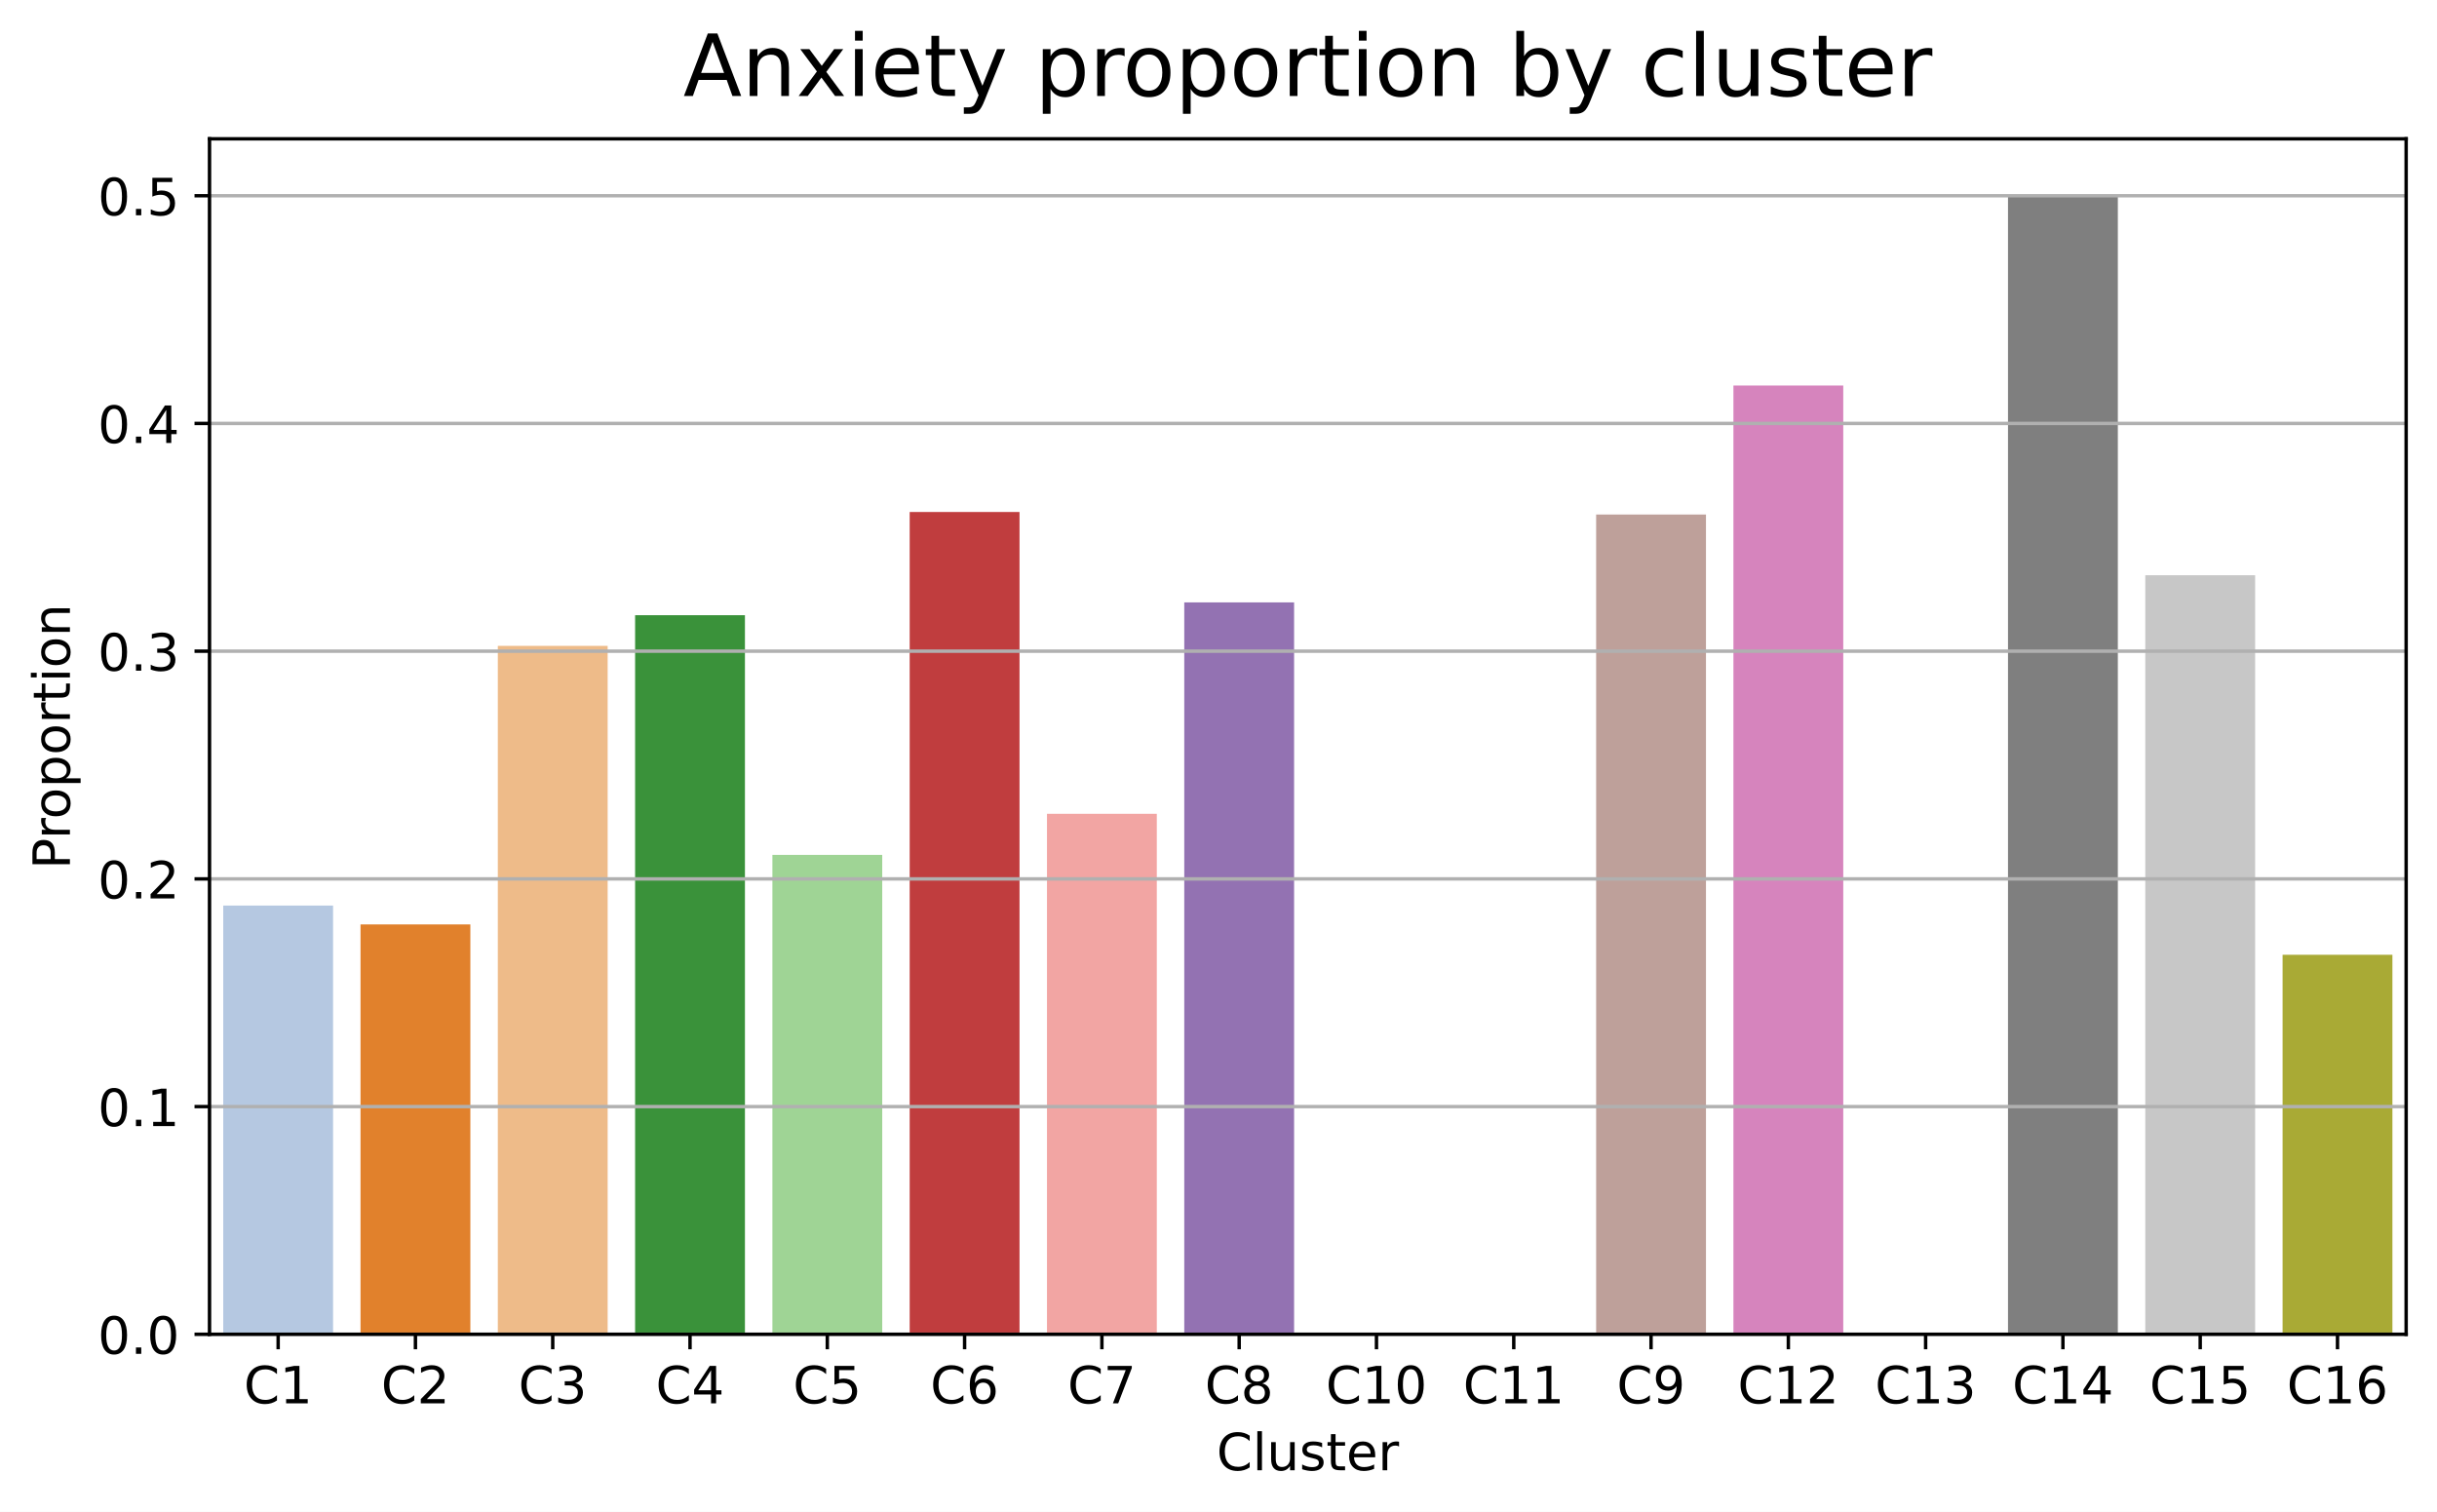
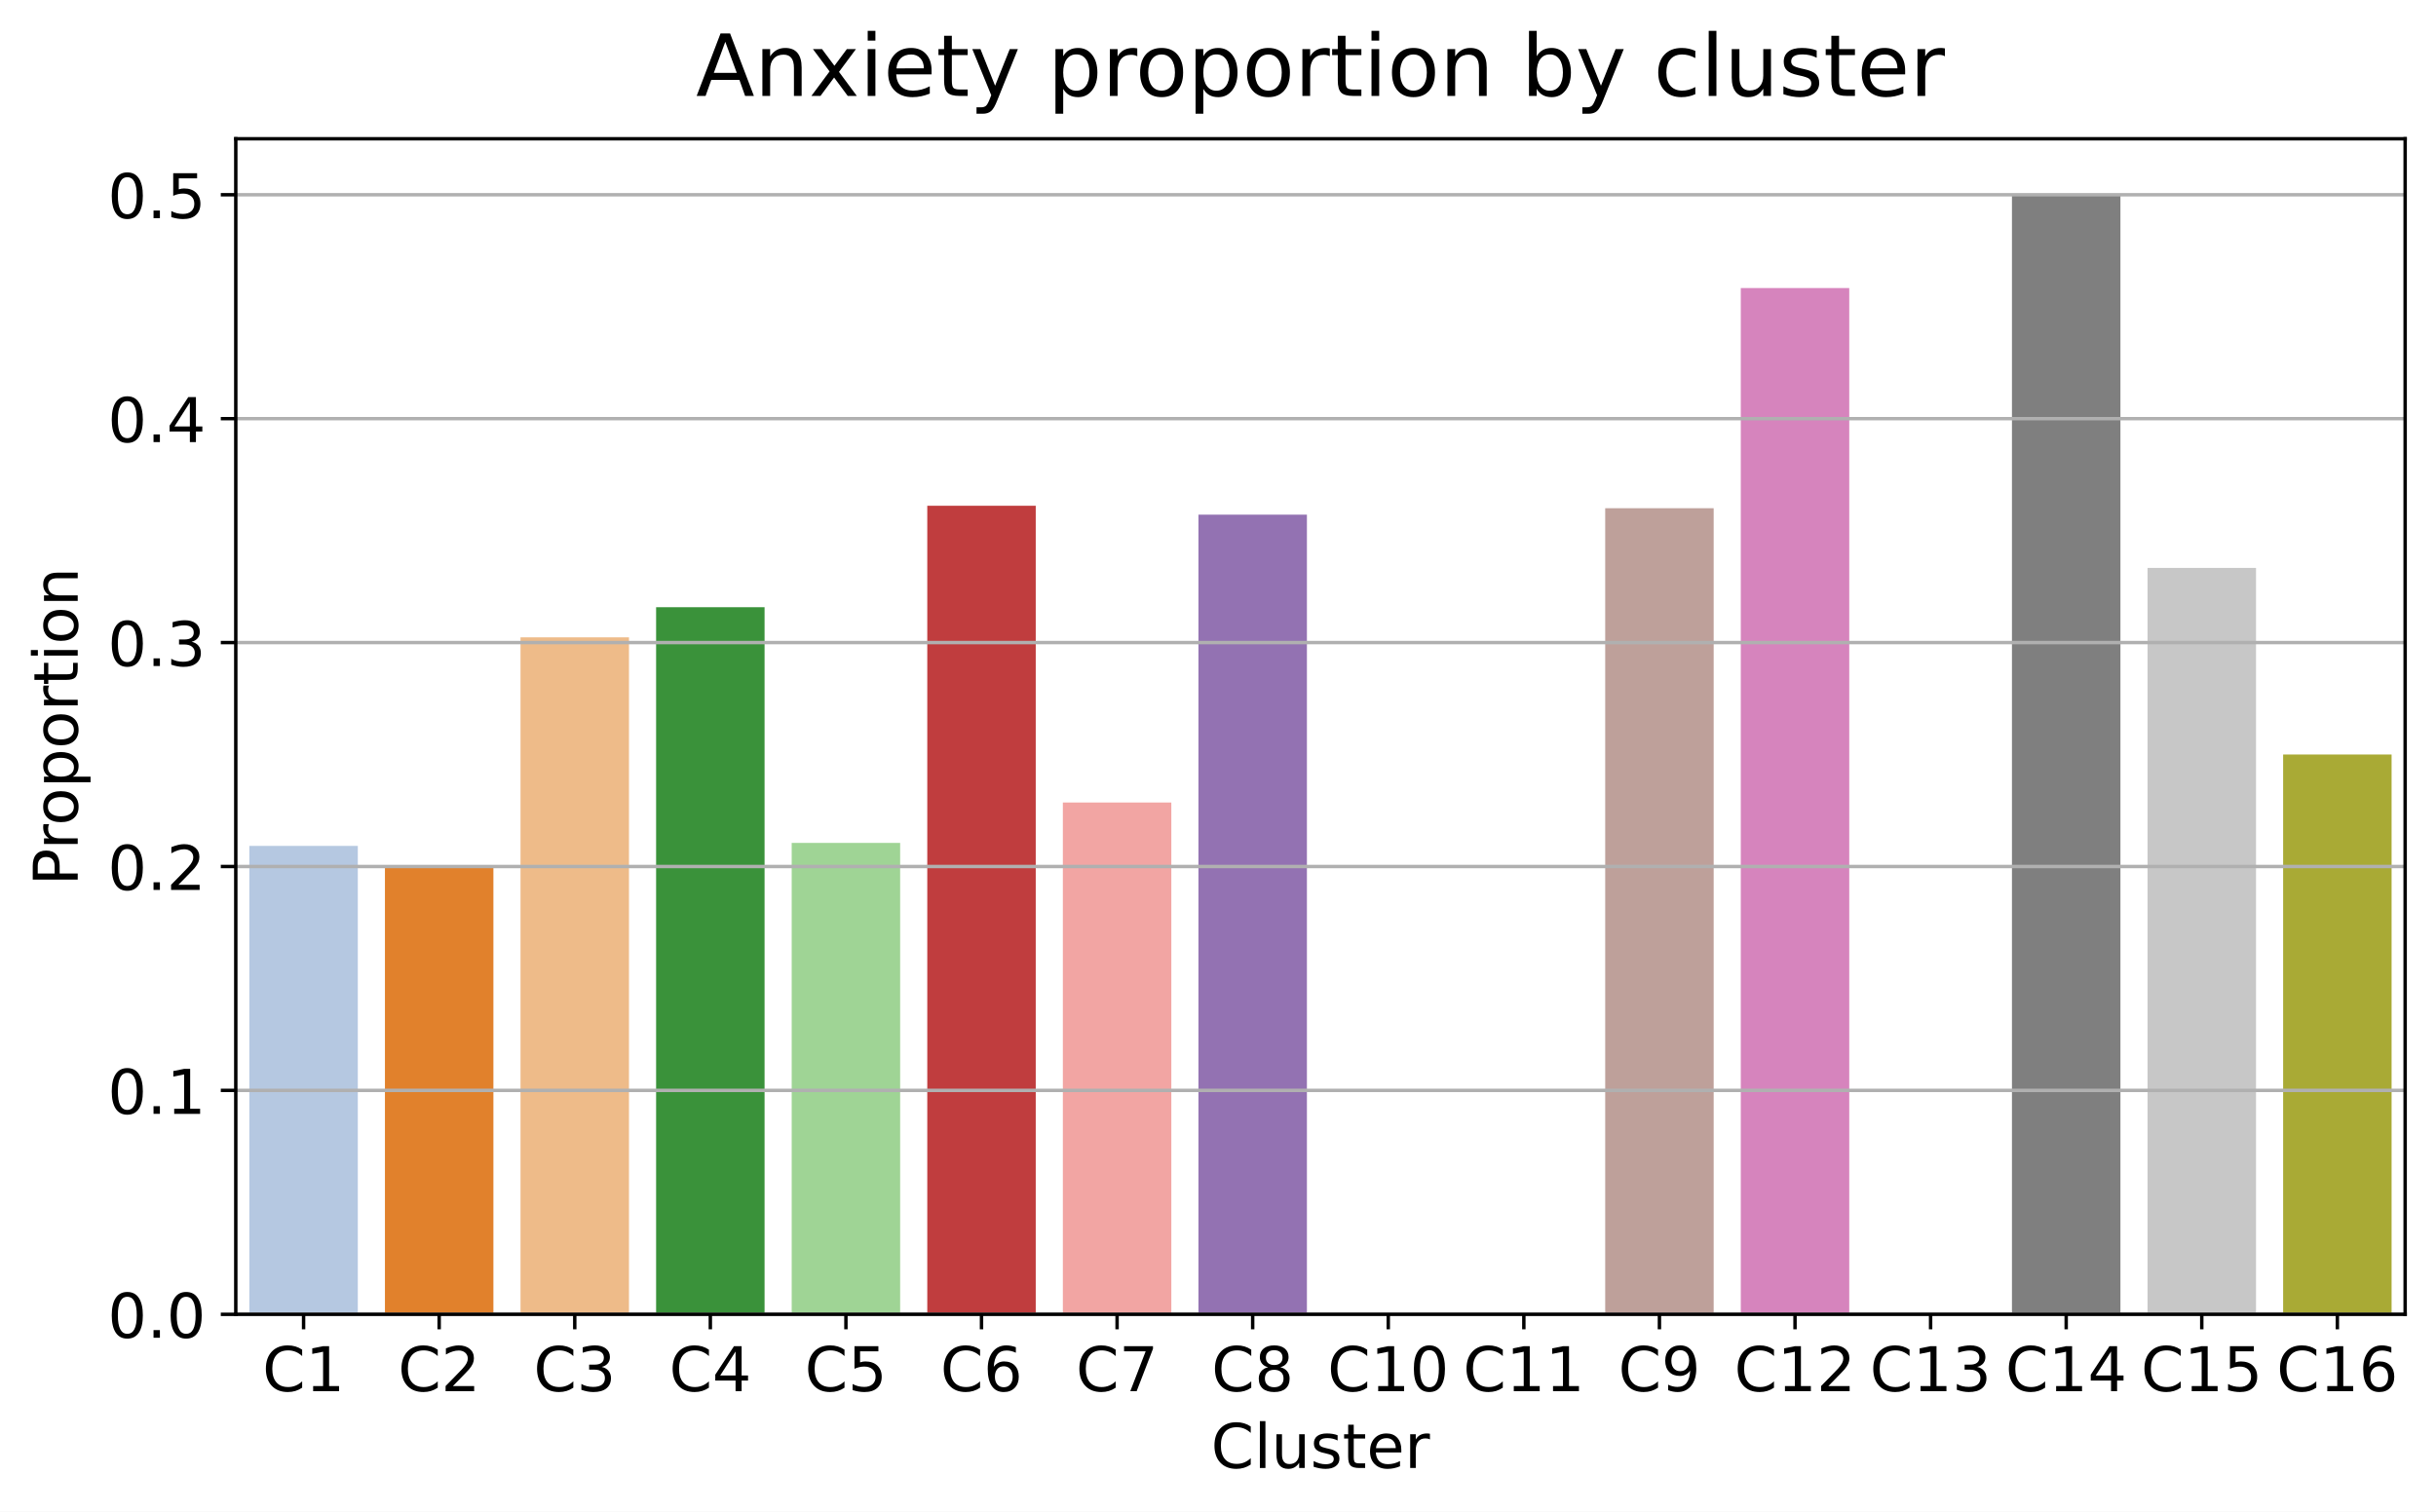
- <svg xmlns="http://www.w3.org/2000/svg" xmlns:xlink="http://www.w3.org/1999/xlink" width="568.778pt" height="352.824pt" viewBox="0 0 568.778 352.824" version="1.1">
+ <svg xmlns="http://www.w3.org/2000/svg" xmlns:xlink="http://www.w3.org/1999/xlink" width="568.602pt" height="352.91pt" viewBox="0 0 568.602 352.91" version="1.1">
  <defs>
    <style type="text/css">*{stroke-linejoin: round; stroke-linecap: butt}</style>
  </defs>
  <g id="figure_1">
    <g id="patch_1">
-       <path d="M 0 352.824  L 568.778 352.824  L 568.778 0  L 0 0  z " style="fill: #ffffff" />
+       <path d="M 0 352.91  L 568.602 352.91  L 568.602 0  L 0 0  z " style="fill: #ffffff" />
    </g>
    <g id="axes_1">
      <g id="patch_2">
-         <path d="M 48.898 311.397  L 561.577 311.397  L 561.577 32.397  L 48.898 32.397  z " style="fill: #ffffff" />
+         <path d="M 55.037 306.837  L 561.402 306.837  L 561.402 32.397  L 55.037 32.397  z " style="fill: #ffffff" />
      </g>
      <g id="patch_3">
-         <path d="M 52.102 311.397  L 77.736 311.397  L 77.736 211.337  L 52.102 211.337  z " clip-path="url(#pdcd784d661)" style="fill: #b5c8e1" />
+         <path d="M 58.202 306.837  L 83.52 306.837  L 83.52 197.476  L 58.202 197.476  z " clip-path="url(#p3cdf232cd7)" style="fill: #b5c8e1" />
      </g>
      <g id="patch_4">
-         <path d="M 84.144 311.397  L 109.778 311.397  L 109.778 215.74  L 84.144 215.74  z " clip-path="url(#pdcd784d661)" style="fill: #e1812c" />
+         <path d="M 89.85 306.837  L 115.168 306.837  L 115.168 202.288  L 89.85 202.288  z " clip-path="url(#p3cdf232cd7)" style="fill: #e1812c" />
      </g>
      <g id="patch_5">
-         <path d="M 116.187 311.397  L 141.821 311.397  L 141.821 150.732  L 116.187 150.732  z " clip-path="url(#pdcd784d661)" style="fill: #eebb89" />
+         <path d="M 121.497 306.837  L 146.816 306.837  L 146.816 148.798  L 121.497 148.798  z " clip-path="url(#p3cdf232cd7)" style="fill: #eebb89" />
      </g>
      <g id="patch_6">
-         <path d="M 148.229 311.397  L 173.863 311.397  L 173.863 143.577  L 148.229 143.577  z " clip-path="url(#pdcd784d661)" style="fill: #3a923a" />
+         <path d="M 153.145 306.837  L 178.463 306.837  L 178.463 141.76  L 153.145 141.76  z " clip-path="url(#p3cdf232cd7)" style="fill: #3a923a" />
      </g>
      <g id="patch_7">
-         <path d="M 180.272 311.397  L 205.906 311.397  L 205.906 199.517  L 180.272 199.517  z " clip-path="url(#pdcd784d661)" style="fill: #9fd495" />
+         <path d="M 184.793 306.837  L 210.111 306.837  L 210.111 196.786  L 184.793 196.786  z " clip-path="url(#p3cdf232cd7)" style="fill: #9fd495" />
      </g>
      <g id="patch_8">
-         <path d="M 212.314 311.397  L 237.948 311.397  L 237.948 119.492  L 212.314 119.492  z " clip-path="url(#pdcd784d661)" style="fill: #c03d3e" />
+         <path d="M 216.441 306.837  L 241.759 306.837  L 241.759 118.069  L 216.441 118.069  z " clip-path="url(#p3cdf232cd7)" style="fill: #c03d3e" />
      </g>
      <g id="patch_9">
-         <path d="M 244.357 311.397  L 269.991 311.397  L 269.991 189.927  L 244.357 189.927  z " clip-path="url(#pdcd784d661)" style="fill: #f2a5a3" />
+         <path d="M 248.089 306.837  L 273.407 306.837  L 273.407 187.353  L 248.089 187.353  z " clip-path="url(#p3cdf232cd7)" style="fill: #f2a5a3" />
      </g>
      <g id="patch_10">
-         <path d="M 276.399 311.397  L 302.033 311.397  L 302.033 140.581  L 276.399 140.581  z " clip-path="url(#pdcd784d661)" style="fill: #9372b2" />
+         <path d="M 279.736 306.837  L 305.055 306.837  L 305.055 120.143  L 279.736 120.143  z " clip-path="url(#p3cdf232cd7)" style="fill: #9372b2" />
      </g>
      <g id="patch_11">
-         <path d="M 372.527 311.397  L 398.161 311.397  L 398.161 120.083  L 372.527 120.083  z " clip-path="url(#pdcd784d661)" style="fill: #bea09a" />
+         <path d="M 374.68 306.837  L 399.998 306.837  L 399.998 118.649  L 374.68 118.649  z " clip-path="url(#p3cdf232cd7)" style="fill: #bea09a" />
      </g>
      <g id="patch_12">
-         <path d="M 404.569 311.397  L 430.203 311.397  L 430.203 89.968  L 404.569 89.968  z " clip-path="url(#pdcd784d661)" style="fill: #d684bd" />
+         <path d="M 406.328 306.837  L 431.646 306.837  L 431.646 67.246  L 406.328 67.246  z " clip-path="url(#p3cdf232cd7)" style="fill: #d684bd" />
      </g>
      <g id="patch_13">
-         <path d="M 468.654 311.397  L 494.288 311.397  L 494.288 45.683  L 468.654 45.683  z " clip-path="url(#pdcd784d661)" style="fill: #7f7f7f" />
+         <path d="M 469.623 306.837  L 494.942 306.837  L 494.942 45.465  L 469.623 45.465  z " clip-path="url(#p3cdf232cd7)" style="fill: #7f7f7f" />
      </g>
      <g id="patch_14">
-         <path d="M 500.697 311.397  L 526.331 311.397  L 526.331 134.254  L 500.697 134.254  z " clip-path="url(#pdcd784d661)" style="fill: #c7c7c7" />
+         <path d="M 501.271 306.837  L 526.589 306.837  L 526.589 132.589  L 501.271 132.589  z " clip-path="url(#p3cdf232cd7)" style="fill: #c7c7c7" />
      </g>
      <g id="patch_15">
-         <path d="M 532.739 311.397  L 558.373 311.397  L 558.373 222.825  L 532.739 222.825  z " clip-path="url(#pdcd784d661)" style="fill: #a9aa35" />
+         <path d="M 532.919 306.837  L 558.237 306.837  L 558.237 176.151  L 532.919 176.151  z " clip-path="url(#p3cdf232cd7)" style="fill: #a9aa35" />
      </g>
      <g id="matplotlib.axis_1">
        <g id="xtick_1">
          <g id="line2d_1">
            <defs>
-               <path id="m2c022275b4" d="M 0 0  L 0 3.5  " style="stroke: #000000; stroke-width: 0.8" />
+               <path id="me0b724d524" d="M 0 0  L 0 3.5  " style="stroke: #000000; stroke-width: 0.8" />
            </defs>
            <g>
-               <use xlink:href="#m2c022275b4" x="64.919" y="311.397" style="stroke: #000000; stroke-width: 0.8" />
+               <use xlink:href="#me0b724d524" x="70.861" y="306.837" style="stroke: #000000; stroke-width: 0.8" />
            </g>
          </g>
          <g id="text_1">
-             <g transform="translate(56.91156 327.515) scale(0.12 -0.12)">
+             <g transform="translate(61.25228 324.7786) scale(0.144 -0.144)">
              <defs>
                <path id="DejaVuSans-43" d="M 4122 4306  L 4122 3641  Q 3803 3938 3442 4084  Q 3081 4231 2675 4231  Q 1875 4231 1450 3742  Q 1025 3253 1025 2328  Q 1025 1406 1450 917  Q 1875 428 2675 428  Q 3081 428 3442 575  Q 3803 722 4122 1019  L 4122 359  Q 3791 134 3420 21  Q 3050 -91 2638 -91  Q 1578 -91 968 557  Q 359 1206 359 2328  Q 359 3453 968 4101  Q 1578 4750 2638 4750  Q 3056 4750 3426 4639  Q 3797 4528 4122 4306  z " transform="scale(0.015625)" />
                <path id="DejaVuSans-31" d="M 794 531  L 1825 531  L 1825 4091  L 703 3866  L 703 4441  L 1819 4666  L 2450 4666  L 2450 531  L 3481 531  L 3481 0  L 794 0  L 794 531  z " transform="scale(0.015625)" />
              </defs>
              <use xlink:href="#DejaVuSans-43" />
              <use xlink:href="#DejaVuSans-31" transform="translate(69.82422 0)" />
            </g>
          </g>
        </g>
        <g id="xtick_2">
          <g id="line2d_2">
            <g>
-               <use xlink:href="#m2c022275b4" x="96.961" y="311.397" style="stroke: #000000; stroke-width: 0.8" />
+               <use xlink:href="#me0b724d524" x="102.509" y="306.837" style="stroke: #000000; stroke-width: 0.8" />
            </g>
          </g>
          <g id="text_2">
-             <g transform="translate(88.95406 327.515) scale(0.12 -0.12)">
+             <g transform="translate(92.90009 324.7786) scale(0.144 -0.144)">
              <defs>
                <path id="DejaVuSans-32" d="M 1228 531  L 3431 531  L 3431 0  L 469 0  L 469 531  Q 828 903 1448 1529  Q 2069 2156 2228 2338  Q 2531 2678 2651 2914  Q 2772 3150 2772 3378  Q 2772 3750 2511 3984  Q 2250 4219 1831 4219  Q 1534 4219 1204 4116  Q 875 4013 500 3803  L 500 4441  Q 881 4594 1212 4672  Q 1544 4750 1819 4750  Q 2544 4750 2975 4387  Q 3406 4025 3406 3419  Q 3406 3131 3298 2873  Q 3191 2616 2906 2266  Q 2828 2175 2409 1742  Q 1991 1309 1228 531  z " transform="scale(0.015625)" />
              </defs>
              <use xlink:href="#DejaVuSans-43" />
              <use xlink:href="#DejaVuSans-32" transform="translate(69.82422 0)" />
            </g>
          </g>
        </g>
        <g id="xtick_3">
          <g id="line2d_3">
            <g>
-               <use xlink:href="#m2c022275b4" x="129.004" y="311.397" style="stroke: #000000; stroke-width: 0.8" />
+               <use xlink:href="#me0b724d524" x="134.157" y="306.837" style="stroke: #000000; stroke-width: 0.8" />
            </g>
          </g>
          <g id="text_3">
-             <g transform="translate(120.9966 327.515) scale(0.12 -0.12)">
+             <g transform="translate(124.5479 324.7786) scale(0.144 -0.144)">
              <defs>
                <path id="DejaVuSans-33" d="M 2597 2516  Q 3050 2419 3304 2112  Q 3559 1806 3559 1356  Q 3559 666 3084 287  Q 2609 -91 1734 -91  Q 1441 -91 1130 -33  Q 819 25 488 141  L 488 750  Q 750 597 1062 519  Q 1375 441 1716 441  Q 2309 441 2620 675  Q 2931 909 2931 1356  Q 2931 1769 2642 2001  Q 2353 2234 1838 2234  L 1294 2234  L 1294 2753  L 1863 2753  Q 2328 2753 2575 2939  Q 2822 3125 2822 3475  Q 2822 3834 2567 4026  Q 2313 4219 1838 4219  Q 1578 4219 1281 4162  Q 984 4106 628 3988  L 628 4550  Q 988 4650 1302 4700  Q 1616 4750 1894 4750  Q 2613 4750 3031 4423  Q 3450 4097 3450 3541  Q 3450 3153 3228 2886  Q 3006 2619 2597 2516  z " transform="scale(0.015625)" />
              </defs>
              <use xlink:href="#DejaVuSans-43" />
              <use xlink:href="#DejaVuSans-33" transform="translate(69.82422 0)" />
            </g>
          </g>
        </g>
        <g id="xtick_4">
          <g id="line2d_4">
            <g>
-               <use xlink:href="#m2c022275b4" x="161.046" y="311.397" style="stroke: #000000; stroke-width: 0.8" />
+               <use xlink:href="#me0b724d524" x="165.804" y="306.837" style="stroke: #000000; stroke-width: 0.8" />
            </g>
          </g>
          <g id="text_4">
-             <g transform="translate(153.0391 327.515) scale(0.12 -0.12)">
+             <g transform="translate(156.1957 324.7786) scale(0.144 -0.144)">
              <defs>
                <path id="DejaVuSans-34" d="M 2419 4116  L 825 1625  L 2419 1625  L 2419 4116  z M 2253 4666  L 3047 4666  L 3047 1625  L 3713 1625  L 3713 1100  L 3047 1100  L 3047 0  L 2419 0  L 2419 1100  L 313 1100  L 313 1709  L 2253 4666  z " transform="scale(0.015625)" />
              </defs>
              <use xlink:href="#DejaVuSans-43" />
              <use xlink:href="#DejaVuSans-34" transform="translate(69.82422 0)" />
            </g>
          </g>
        </g>
        <g id="xtick_5">
          <g id="line2d_5">
            <g>
-               <use xlink:href="#m2c022275b4" x="193.089" y="311.397" style="stroke: #000000; stroke-width: 0.8" />
+               <use xlink:href="#me0b724d524" x="197.452" y="306.837" style="stroke: #000000; stroke-width: 0.8" />
            </g>
          </g>
          <g id="text_5">
-             <g transform="translate(185.0816 327.515) scale(0.12 -0.12)">
+             <g transform="translate(187.8435 324.7786) scale(0.144 -0.144)">
              <defs>
                <path id="DejaVuSans-35" d="M 691 4666  L 3169 4666  L 3169 4134  L 1269 4134  L 1269 2991  Q 1406 3038 1543 3061  Q 1681 3084 1819 3084  Q 2600 3084 3056 2656  Q 3513 2228 3513 1497  Q 3513 744 3044 326  Q 2575 -91 1722 -91  Q 1428 -91 1123 -41  Q 819 9 494 109  L 494 744  Q 775 591 1075 516  Q 1375 441 1709 441  Q 2250 441 2565 725  Q 2881 1009 2881 1497  Q 2881 1984 2565 2268  Q 2250 2553 1709 2553  Q 1456 2553 1204 2497  Q 953 2441 691 2322  L 691 4666  z " transform="scale(0.015625)" />
              </defs>
              <use xlink:href="#DejaVuSans-43" />
              <use xlink:href="#DejaVuSans-35" transform="translate(69.82422 0)" />
            </g>
          </g>
        </g>
        <g id="xtick_6">
          <g id="line2d_6">
            <g>
-               <use xlink:href="#m2c022275b4" x="225.131" y="311.397" style="stroke: #000000; stroke-width: 0.8" />
+               <use xlink:href="#me0b724d524" x="229.1" y="306.837" style="stroke: #000000; stroke-width: 0.8" />
            </g>
          </g>
          <g id="text_6">
-             <g transform="translate(217.1241 327.515) scale(0.12 -0.12)">
+             <g transform="translate(219.4913 324.7786) scale(0.144 -0.144)">
              <defs>
                <path id="DejaVuSans-36" d="M 2113 2584  Q 1688 2584 1439 2293  Q 1191 2003 1191 1497  Q 1191 994 1439 701  Q 1688 409 2113 409  Q 2538 409 2786 701  Q 3034 994 3034 1497  Q 3034 2003 2786 2293  Q 2538 2584 2113 2584  z M 3366 4563  L 3366 3988  Q 3128 4100 2886 4159  Q 2644 4219 2406 4219  Q 1781 4219 1451 3797  Q 1122 3375 1075 2522  Q 1259 2794 1537 2939  Q 1816 3084 2150 3084  Q 2853 3084 3261 2657  Q 3669 2231 3669 1497  Q 3669 778 3244 343  Q 2819 -91 2113 -91  Q 1303 -91 875 529  Q 447 1150 447 2328  Q 447 3434 972 4092  Q 1497 4750 2381 4750  Q 2619 4750 2861 4703  Q 3103 4656 3366 4563  z " transform="scale(0.015625)" />
              </defs>
              <use xlink:href="#DejaVuSans-43" />
              <use xlink:href="#DejaVuSans-36" transform="translate(69.82422 0)" />
            </g>
          </g>
        </g>
        <g id="xtick_7">
          <g id="line2d_7">
            <g>
-               <use xlink:href="#m2c022275b4" x="257.174" y="311.397" style="stroke: #000000; stroke-width: 0.8" />
+               <use xlink:href="#me0b724d524" x="260.748" y="306.837" style="stroke: #000000; stroke-width: 0.8" />
            </g>
          </g>
          <g id="text_7">
-             <g transform="translate(249.1666 327.515) scale(0.12 -0.12)">
+             <g transform="translate(251.1392 324.7786) scale(0.144 -0.144)">
              <defs>
                <path id="DejaVuSans-37" d="M 525 4666  L 3525 4666  L 3525 4397  L 1831 0  L 1172 0  L 2766 4134  L 525 4134  L 525 4666  z " transform="scale(0.015625)" />
              </defs>
              <use xlink:href="#DejaVuSans-43" />
              <use xlink:href="#DejaVuSans-37" transform="translate(69.82422 0)" />
            </g>
          </g>
        </g>
        <g id="xtick_8">
          <g id="line2d_8">
            <g>
-               <use xlink:href="#m2c022275b4" x="289.216" y="311.397" style="stroke: #000000; stroke-width: 0.8" />
+               <use xlink:href="#me0b724d524" x="292.396" y="306.837" style="stroke: #000000; stroke-width: 0.8" />
            </g>
          </g>
          <g id="text_8">
-             <g transform="translate(281.2091 327.515) scale(0.12 -0.12)">
+             <g transform="translate(282.787 324.7786) scale(0.144 -0.144)">
              <defs>
                <path id="DejaVuSans-38" d="M 2034 2216  Q 1584 2216 1326 1975  Q 1069 1734 1069 1313  Q 1069 891 1326 650  Q 1584 409 2034 409  Q 2484 409 2743 651  Q 3003 894 3003 1313  Q 3003 1734 2745 1975  Q 2488 2216 2034 2216  z M 1403 2484  Q 997 2584 770 2862  Q 544 3141 544 3541  Q 544 4100 942 4425  Q 1341 4750 2034 4750  Q 2731 4750 3128 4425  Q 3525 4100 3525 3541  Q 3525 3141 3298 2862  Q 3072 2584 2669 2484  Q 3125 2378 3379 2068  Q 3634 1759 3634 1313  Q 3634 634 3220 271  Q 2806 -91 2034 -91  Q 1263 -91 848 271  Q 434 634 434 1313  Q 434 1759 690 2068  Q 947 2378 1403 2484  z M 1172 3481  Q 1172 3119 1398 2916  Q 1625 2713 2034 2713  Q 2441 2713 2670 2916  Q 2900 3119 2900 3481  Q 2900 3844 2670 4047  Q 2441 4250 2034 4250  Q 1625 4250 1398 4047  Q 1172 3844 1172 3481  z " transform="scale(0.015625)" />
              </defs>
              <use xlink:href="#DejaVuSans-43" />
              <use xlink:href="#DejaVuSans-38" transform="translate(69.82422 0)" />
            </g>
          </g>
        </g>
        <g id="xtick_9">
          <g id="line2d_9">
            <g>
-               <use xlink:href="#m2c022275b4" x="321.259" y="311.397" style="stroke: #000000; stroke-width: 0.8" />
+               <use xlink:href="#me0b724d524" x="324.043" y="306.837" style="stroke: #000000; stroke-width: 0.8" />
            </g>
          </g>
          <g id="text_9">
-             <g transform="translate(309.4341 327.515) scale(0.12 -0.12)">
+             <g transform="translate(309.8538 324.7786) scale(0.144 -0.144)">
              <defs>
                <path id="DejaVuSans-30" d="M 2034 4250  Q 1547 4250 1301 3770  Q 1056 3291 1056 2328  Q 1056 1369 1301 889  Q 1547 409 2034 409  Q 2525 409 2770 889  Q 3016 1369 3016 2328  Q 3016 3291 2770 3770  Q 2525 4250 2034 4250  z M 2034 4750  Q 2819 4750 3233 4129  Q 3647 3509 3647 2328  Q 3647 1150 3233 529  Q 2819 -91 2034 -91  Q 1250 -91 836 529  Q 422 1150 422 2328  Q 422 3509 836 4129  Q 1250 4750 2034 4750  z " transform="scale(0.015625)" />
              </defs>
              <use xlink:href="#DejaVuSans-43" />
              <use xlink:href="#DejaVuSans-31" transform="translate(69.82422 0)" />
              <use xlink:href="#DejaVuSans-30" transform="translate(133.4473 0)" />
            </g>
          </g>
        </g>
        <g id="xtick_10">
          <g id="line2d_10">
            <g>
-               <use xlink:href="#m2c022275b4" x="353.301" y="311.397" style="stroke: #000000; stroke-width: 0.8" />
+               <use xlink:href="#me0b724d524" x="355.691" y="306.837" style="stroke: #000000; stroke-width: 0.8" />
            </g>
          </g>
          <g id="text_10">
-             <g transform="translate(341.4766 327.515) scale(0.12 -0.12)">
+             <g transform="translate(341.5016 324.7786) scale(0.144 -0.144)">
              <use xlink:href="#DejaVuSans-43" />
              <use xlink:href="#DejaVuSans-31" transform="translate(69.82422 0)" />
              <use xlink:href="#DejaVuSans-31" transform="translate(133.4473 0)" />
            </g>
          </g>
        </g>
        <g id="xtick_11">
          <g id="line2d_11">
            <g>
-               <use xlink:href="#m2c022275b4" x="385.344" y="311.397" style="stroke: #000000; stroke-width: 0.8" />
+               <use xlink:href="#me0b724d524" x="387.339" y="306.837" style="stroke: #000000; stroke-width: 0.8" />
            </g>
          </g>
          <g id="text_11">
-             <g transform="translate(377.3366 327.515) scale(0.12 -0.12)">
+             <g transform="translate(377.7304 324.7786) scale(0.144 -0.144)">
              <defs>
                <path id="DejaVuSans-39" d="M 703 97  L 703 672  Q 941 559 1184 500  Q 1428 441 1663 441  Q 2288 441 2617 861  Q 2947 1281 2994 2138  Q 2813 1869 2534 1725  Q 2256 1581 1919 1581  Q 1219 1581 811 2004  Q 403 2428 403 3163  Q 403 3881 828 4315  Q 1253 4750 1959 4750  Q 2769 4750 3195 4129  Q 3622 3509 3622 2328  Q 3622 1225 3098 567  Q 2575 -91 1691 -91  Q 1453 -91 1209 -44  Q 966 3 703 97  z M 1959 2075  Q 2384 2075 2632 2365  Q 2881 2656 2881 3163  Q 2881 3666 2632 3958  Q 2384 4250 1959 4250  Q 1534 4250 1286 3958  Q 1038 3666 1038 3163  Q 1038 2656 1286 2365  Q 1534 2075 1959 2075  z " transform="scale(0.015625)" />
              </defs>
              <use xlink:href="#DejaVuSans-43" />
              <use xlink:href="#DejaVuSans-39" transform="translate(69.82422 0)" />
            </g>
          </g>
        </g>
        <g id="xtick_12">
          <g id="line2d_12">
            <g>
-               <use xlink:href="#m2c022275b4" x="417.386" y="311.397" style="stroke: #000000; stroke-width: 0.8" />
+               <use xlink:href="#me0b724d524" x="418.987" y="306.837" style="stroke: #000000; stroke-width: 0.8" />
            </g>
          </g>
          <g id="text_12">
-             <g transform="translate(405.5616 327.515) scale(0.12 -0.12)">
+             <g transform="translate(404.7972 324.7786) scale(0.144 -0.144)">
              <use xlink:href="#DejaVuSans-43" />
              <use xlink:href="#DejaVuSans-31" transform="translate(69.82422 0)" />
              <use xlink:href="#DejaVuSans-32" transform="translate(133.4473 0)" />
            </g>
          </g>
        </g>
        <g id="xtick_13">
          <g id="line2d_13">
            <g>
-               <use xlink:href="#m2c022275b4" x="449.429" y="311.397" style="stroke: #000000; stroke-width: 0.8" />
+               <use xlink:href="#me0b724d524" x="450.635" y="306.837" style="stroke: #000000; stroke-width: 0.8" />
            </g>
          </g>
          <g id="text_13">
-             <g transform="translate(437.6041 327.515) scale(0.12 -0.12)">
+             <g transform="translate(436.445 324.7786) scale(0.144 -0.144)">
              <use xlink:href="#DejaVuSans-43" />
              <use xlink:href="#DejaVuSans-31" transform="translate(69.82422 0)" />
              <use xlink:href="#DejaVuSans-33" transform="translate(133.4473 0)" />
            </g>
          </g>
        </g>
        <g id="xtick_14">
          <g id="line2d_14">
            <g>
-               <use xlink:href="#m2c022275b4" x="481.471" y="311.397" style="stroke: #000000; stroke-width: 0.8" />
+               <use xlink:href="#me0b724d524" x="482.282" y="306.837" style="stroke: #000000; stroke-width: 0.8" />
            </g>
          </g>
          <g id="text_14">
-             <g transform="translate(469.6466 327.515) scale(0.12 -0.12)">
+             <g transform="translate(468.0928 324.7786) scale(0.144 -0.144)">
              <use xlink:href="#DejaVuSans-43" />
              <use xlink:href="#DejaVuSans-31" transform="translate(69.82422 0)" />
              <use xlink:href="#DejaVuSans-34" transform="translate(133.4473 0)" />
            </g>
          </g>
        </g>
        <g id="xtick_15">
          <g id="line2d_15">
            <g>
-               <use xlink:href="#m2c022275b4" x="513.514" y="311.397" style="stroke: #000000; stroke-width: 0.8" />
+               <use xlink:href="#me0b724d524" x="513.93" y="306.837" style="stroke: #000000; stroke-width: 0.8" />
            </g>
          </g>
          <g id="text_15">
-             <g transform="translate(501.6891 327.515) scale(0.12 -0.12)">
+             <g transform="translate(499.7407 324.7786) scale(0.144 -0.144)">
              <use xlink:href="#DejaVuSans-43" />
              <use xlink:href="#DejaVuSans-31" transform="translate(69.82422 0)" />
              <use xlink:href="#DejaVuSans-35" transform="translate(133.4473 0)" />
            </g>
          </g>
        </g>
        <g id="xtick_16">
          <g id="line2d_16">
            <g>
-               <use xlink:href="#m2c022275b4" x="545.556" y="311.397" style="stroke: #000000; stroke-width: 0.8" />
+               <use xlink:href="#me0b724d524" x="545.578" y="306.837" style="stroke: #000000; stroke-width: 0.8" />
            </g>
          </g>
          <g id="text_16">
-             <g transform="translate(533.7316 327.515) scale(0.12 -0.12)">
+             <g transform="translate(531.3885 324.7786) scale(0.144 -0.144)">
              <use xlink:href="#DejaVuSans-43" />
              <use xlink:href="#DejaVuSans-31" transform="translate(69.82422 0)" />
              <use xlink:href="#DejaVuSans-36" transform="translate(133.4473 0)" />
            </g>
          </g>
        </g>
        <g id="text_17">
-           <g transform="translate(283.9422 343.1288) scale(0.12 -0.12)">
+           <g transform="translate(282.6651 342.7151) scale(0.144 -0.144)">
            <defs>
              <path id="DejaVuSans-6c" d="M 603 4863  L 1178 4863  L 1178 0  L 603 0  L 603 4863  z " transform="scale(0.015625)" />
              <path id="DejaVuSans-75" d="M 544 1381  L 544 3500  L 1119 3500  L 1119 1403  Q 1119 906 1312 657  Q 1506 409 1894 409  Q 2359 409 2629 706  Q 2900 1003 2900 1516  L 2900 3500  L 3475 3500  L 3475 0  L 2900 0  L 2900 538  Q 2691 219 2414 64  Q 2138 -91 1772 -91  Q 1169 -91 856 284  Q 544 659 544 1381  z M 1991 3584  L 1991 3584  z " transform="scale(0.015625)" />
              <path id="DejaVuSans-73" d="M 2834 3397  L 2834 2853  Q 2591 2978 2328 3040  Q 2066 3103 1784 3103  Q 1356 3103 1142 2972  Q 928 2841 928 2578  Q 928 2378 1081 2264  Q 1234 2150 1697 2047  L 1894 2003  Q 2506 1872 2764 1633  Q 3022 1394 3022 966  Q 3022 478 2636 193  Q 2250 -91 1575 -91  Q 1294 -91 989 -36  Q 684 19 347 128  L 347 722  Q 666 556 975 473  Q 1284 391 1588 391  Q 1994 391 2212 530  Q 2431 669 2431 922  Q 2431 1156 2273 1281  Q 2116 1406 1581 1522  L 1381 1569  Q 847 1681 609 1914  Q 372 2147 372 2553  Q 372 3047 722 3315  Q 1072 3584 1716 3584  Q 2034 3584 2315 3537  Q 2597 3491 2834 3397  z " transform="scale(0.015625)" />
              <path id="DejaVuSans-74" d="M 1172 4494  L 1172 3500  L 2356 3500  L 2356 3053  L 1172 3053  L 1172 1153  Q 1172 725 1289 603  Q 1406 481 1766 481  L 2356 481  L 2356 0  L 1766 0  Q 1100 0 847 248  Q 594 497 594 1153  L 594 3053  L 172 3053  L 172 3500  L 594 3500  L 594 4494  L 1172 4494  z " transform="scale(0.015625)" />
              <path id="DejaVuSans-65" d="M 3597 1894  L 3597 1613  L 953 1613  Q 991 1019 1311 708  Q 1631 397 2203 397  Q 2534 397 2845 478  Q 3156 559 3463 722  L 3463 178  Q 3153 47 2828 -22  Q 2503 -91 2169 -91  Q 1331 -91 842 396  Q 353 884 353 1716  Q 353 2575 817 3079  Q 1281 3584 2069 3584  Q 2775 3584 3186 3129  Q 3597 2675 3597 1894  z M 3022 2063  Q 3016 2534 2758 2815  Q 2500 3097 2075 3097  Q 1594 3097 1305 2825  Q 1016 2553 972 2059  L 3022 2063  z " transform="scale(0.015625)" />
              <path id="DejaVuSans-72" d="M 2631 2963  Q 2534 3019 2420 3045  Q 2306 3072 2169 3072  Q 1681 3072 1420 2755  Q 1159 2438 1159 1844  L 1159 0  L 581 0  L 581 3500  L 1159 3500  L 1159 2956  Q 1341 3275 1631 3429  Q 1922 3584 2338 3584  Q 2397 3584 2469 3576  Q 2541 3569 2628 3553  L 2631 2963  z " transform="scale(0.015625)" />
            </defs>
            <use xlink:href="#DejaVuSans-43" />
            <use xlink:href="#DejaVuSans-6c" transform="translate(69.82422 0)" />
            <use xlink:href="#DejaVuSans-75" transform="translate(97.60742 0)" />
            <use xlink:href="#DejaVuSans-73" transform="translate(160.9863 0)" />
            <use xlink:href="#DejaVuSans-74" transform="translate(213.0859 0)" />
            <use xlink:href="#DejaVuSans-65" transform="translate(252.2949 0)" />
            <use xlink:href="#DejaVuSans-72" transform="translate(313.8184 0)" />
          </g>
        </g>
      </g>
      <g id="matplotlib.axis_2">
        <g id="ytick_1">
          <g id="line2d_17">
-             <path d="M 48.898 311.397  L 561.577 311.397  " clip-path="url(#pdcd784d661)" style="fill: none; stroke: #b0b0b0; stroke-width: 0.8; stroke-linecap: square" />
+             <path d="M 55.037 306.837  L 561.402 306.837  " clip-path="url(#p3cdf232cd7)" style="fill: none; stroke: #b0b0b0; stroke-width: 0.8; stroke-linecap: square" />
          </g>
          <g id="line2d_18">
            <defs>
-               <path id="mb8190251b4" d="M 0 0  L -3.5 0  " style="stroke: #000000; stroke-width: 0.8" />
+               <path id="ma6953bc46c" d="M 0 0  L -3.5 0  " style="stroke: #000000; stroke-width: 0.8" />
            </defs>
            <g>
-               <use xlink:href="#mb8190251b4" x="48.898" y="311.397" style="stroke: #000000; stroke-width: 0.8" />
+               <use xlink:href="#ma6953bc46c" x="55.037" y="306.837" style="stroke: #000000; stroke-width: 0.8" />
            </g>
          </g>
          <g id="text_18">
-             <g transform="translate(22.81375 315.9559) scale(0.12 -0.12)">
+             <g transform="translate(25.1365 312.3077) scale(0.144 -0.144)">
              <defs>
                <path id="DejaVuSans-2e" d="M 684 794  L 1344 794  L 1344 0  L 684 0  L 684 794  z " transform="scale(0.015625)" />
              </defs>
              <use xlink:href="#DejaVuSans-30" />
              <use xlink:href="#DejaVuSans-2e" transform="translate(63.62305 0)" />
              <use xlink:href="#DejaVuSans-30" transform="translate(95.41016 0)" />
            </g>
          </g>
        </g>
        <g id="ytick_2">
          <g id="line2d_19">
-             <path d="M 48.898 258.254  L 561.577 258.254  " clip-path="url(#pdcd784d661)" style="fill: none; stroke: #b0b0b0; stroke-width: 0.8; stroke-linecap: square" />
+             <path d="M 55.037 254.563  L 561.402 254.563  " clip-path="url(#p3cdf232cd7)" style="fill: none; stroke: #b0b0b0; stroke-width: 0.8; stroke-linecap: square" />
          </g>
          <g id="line2d_20">
            <g>
-               <use xlink:href="#mb8190251b4" x="48.898" y="258.254" style="stroke: #000000; stroke-width: 0.8" />
+               <use xlink:href="#ma6953bc46c" x="55.037" y="254.563" style="stroke: #000000; stroke-width: 0.8" />
            </g>
          </g>
          <g id="text_19">
-             <g transform="translate(22.81375 262.8131) scale(0.12 -0.12)">
+             <g transform="translate(25.1365 260.0335) scale(0.144 -0.144)">
              <use xlink:href="#DejaVuSans-30" />
              <use xlink:href="#DejaVuSans-2e" transform="translate(63.62305 0)" />
              <use xlink:href="#DejaVuSans-31" transform="translate(95.41016 0)" />
            </g>
          </g>
        </g>
        <g id="ytick_3">
          <g id="line2d_21">
-             <path d="M 48.898 205.111  L 561.577 205.111  " clip-path="url(#pdcd784d661)" style="fill: none; stroke: #b0b0b0; stroke-width: 0.8; stroke-linecap: square" />
+             <path d="M 55.037 202.288  L 561.402 202.288  " clip-path="url(#p3cdf232cd7)" style="fill: none; stroke: #b0b0b0; stroke-width: 0.8; stroke-linecap: square" />
          </g>
          <g id="line2d_22">
            <g>
-               <use xlink:href="#mb8190251b4" x="48.898" y="205.111" style="stroke: #000000; stroke-width: 0.8" />
+               <use xlink:href="#ma6953bc46c" x="55.037" y="202.288" style="stroke: #000000; stroke-width: 0.8" />
            </g>
          </g>
          <g id="text_20">
-             <g transform="translate(22.81375 209.6702) scale(0.12 -0.12)">
+             <g transform="translate(25.1365 207.7592) scale(0.144 -0.144)">
              <use xlink:href="#DejaVuSans-30" />
              <use xlink:href="#DejaVuSans-2e" transform="translate(63.62305 0)" />
              <use xlink:href="#DejaVuSans-32" transform="translate(95.41016 0)" />
            </g>
          </g>
        </g>
        <g id="ytick_4">
          <g id="line2d_23">
-             <path d="M 48.898 151.968  L 561.577 151.968  " clip-path="url(#pdcd784d661)" style="fill: none; stroke: #b0b0b0; stroke-width: 0.8; stroke-linecap: square" />
+             <path d="M 55.037 150.014  L 561.402 150.014  " clip-path="url(#p3cdf232cd7)" style="fill: none; stroke: #b0b0b0; stroke-width: 0.8; stroke-linecap: square" />
          </g>
          <g id="line2d_24">
            <g>
-               <use xlink:href="#mb8190251b4" x="48.898" y="151.968" style="stroke: #000000; stroke-width: 0.8" />
+               <use xlink:href="#ma6953bc46c" x="55.037" y="150.014" style="stroke: #000000; stroke-width: 0.8" />
            </g>
          </g>
          <g id="text_21">
-             <g transform="translate(22.81375 156.5274) scale(0.12 -0.12)">
+             <g transform="translate(25.1365 155.4849) scale(0.144 -0.144)">
              <use xlink:href="#DejaVuSans-30" />
              <use xlink:href="#DejaVuSans-2e" transform="translate(63.62305 0)" />
              <use xlink:href="#DejaVuSans-33" transform="translate(95.41016 0)" />
            </g>
          </g>
        </g>
        <g id="ytick_5">
          <g id="line2d_25">
-             <path d="M 48.898 98.825  L 561.577 98.825  " clip-path="url(#pdcd784d661)" style="fill: none; stroke: #b0b0b0; stroke-width: 0.8; stroke-linecap: square" />
+             <path d="M 55.037 97.74  L 561.402 97.74  " clip-path="url(#p3cdf232cd7)" style="fill: none; stroke: #b0b0b0; stroke-width: 0.8; stroke-linecap: square" />
          </g>
          <g id="line2d_26">
            <g>
-               <use xlink:href="#mb8190251b4" x="48.898" y="98.825" style="stroke: #000000; stroke-width: 0.8" />
+               <use xlink:href="#ma6953bc46c" x="55.037" y="97.74" style="stroke: #000000; stroke-width: 0.8" />
            </g>
          </g>
          <g id="text_22">
-             <g transform="translate(22.81375 103.3845) scale(0.12 -0.12)">
+             <g transform="translate(25.1365 103.2106) scale(0.144 -0.144)">
              <use xlink:href="#DejaVuSans-30" />
              <use xlink:href="#DejaVuSans-2e" transform="translate(63.62305 0)" />
              <use xlink:href="#DejaVuSans-34" transform="translate(95.41016 0)" />
            </g>
          </g>
        </g>
        <g id="ytick_6">
          <g id="line2d_27">
-             <path d="M 48.898 45.683  L 561.577 45.683  " clip-path="url(#pdcd784d661)" style="fill: none; stroke: #b0b0b0; stroke-width: 0.8; stroke-linecap: square" />
+             <path d="M 55.037 45.465  L 561.402 45.465  " clip-path="url(#p3cdf232cd7)" style="fill: none; stroke: #b0b0b0; stroke-width: 0.8; stroke-linecap: square" />
          </g>
          <g id="line2d_28">
            <g>
-               <use xlink:href="#mb8190251b4" x="48.898" y="45.683" style="stroke: #000000; stroke-width: 0.8" />
+               <use xlink:href="#ma6953bc46c" x="55.037" y="45.465" style="stroke: #000000; stroke-width: 0.8" />
            </g>
          </g>
          <g id="text_23">
-             <g transform="translate(22.81375 50.24165) scale(0.12 -0.12)">
+             <g transform="translate(25.1365 50.93632) scale(0.144 -0.144)">
              <use xlink:href="#DejaVuSans-30" />
              <use xlink:href="#DejaVuSans-2e" transform="translate(63.62305 0)" />
              <use xlink:href="#DejaVuSans-35" transform="translate(95.41016 0)" />
            </g>
          </g>
        </g>
        <g id="text_24">
-           <g transform="translate(16.31812 202.8522) rotate(-90) scale(0.12 -0.12)">
+           <g transform="translate(18.14175 206.7632) rotate(-90) scale(0.144 -0.144)">
            <defs>
              <path id="DejaVuSans-50" d="M 1259 4147  L 1259 2394  L 2053 2394  Q 2494 2394 2734 2622  Q 2975 2850 2975 3272  Q 2975 3691 2734 3919  Q 2494 4147 2053 4147  L 1259 4147  z M 628 4666  L 2053 4666  Q 2838 4666 3239 4311  Q 3641 3956 3641 3272  Q 3641 2581 3239 2228  Q 2838 1875 2053 1875  L 1259 1875  L 1259 0  L 628 0  L 628 4666  z " transform="scale(0.015625)" />
              <path id="DejaVuSans-6f" d="M 1959 3097  Q 1497 3097 1228 2736  Q 959 2375 959 1747  Q 959 1119 1226 758  Q 1494 397 1959 397  Q 2419 397 2687 759  Q 2956 1122 2956 1747  Q 2956 2369 2687 2733  Q 2419 3097 1959 3097  z M 1959 3584  Q 2709 3584 3137 3096  Q 3566 2609 3566 1747  Q 3566 888 3137 398  Q 2709 -91 1959 -91  Q 1206 -91 779 398  Q 353 888 353 1747  Q 353 2609 779 3096  Q 1206 3584 1959 3584  z " transform="scale(0.015625)" />
              <path id="DejaVuSans-70" d="M 1159 525  L 1159 -1331  L 581 -1331  L 581 3500  L 1159 3500  L 1159 2969  Q 1341 3281 1617 3432  Q 1894 3584 2278 3584  Q 2916 3584 3314 3078  Q 3713 2572 3713 1747  Q 3713 922 3314 415  Q 2916 -91 2278 -91  Q 1894 -91 1617 61  Q 1341 213 1159 525  z M 3116 1747  Q 3116 2381 2855 2742  Q 2594 3103 2138 3103  Q 1681 3103 1420 2742  Q 1159 2381 1159 1747  Q 1159 1113 1420 752  Q 1681 391 2138 391  Q 2594 391 2855 752  Q 3116 1113 3116 1747  z " transform="scale(0.015625)" />
              <path id="DejaVuSans-69" d="M 603 3500  L 1178 3500  L 1178 0  L 603 0  L 603 3500  z M 603 4863  L 1178 4863  L 1178 4134  L 603 4134  L 603 4863  z " transform="scale(0.015625)" />
              <path id="DejaVuSans-6e" d="M 3513 2113  L 3513 0  L 2938 0  L 2938 2094  Q 2938 2591 2744 2837  Q 2550 3084 2163 3084  Q 1697 3084 1428 2787  Q 1159 2491 1159 1978  L 1159 0  L 581 0  L 581 3500  L 1159 3500  L 1159 2956  Q 1366 3272 1645 3428  Q 1925 3584 2291 3584  Q 2894 3584 3203 3211  Q 3513 2838 3513 2113  z " transform="scale(0.015625)" />
            </defs>
            <use xlink:href="#DejaVuSans-50" />
            <use xlink:href="#DejaVuSans-72" transform="translate(58.55273 0)" />
            <use xlink:href="#DejaVuSans-6f" transform="translate(97.41602 0)" />
            <use xlink:href="#DejaVuSans-70" transform="translate(158.5977 0)" />
            <use xlink:href="#DejaVuSans-6f" transform="translate(222.0742 0)" />
            <use xlink:href="#DejaVuSans-72" transform="translate(283.2559 0)" />
            <use xlink:href="#DejaVuSans-74" transform="translate(324.3691 0)" />
            <use xlink:href="#DejaVuSans-69" transform="translate(363.5781 0)" />
            <use xlink:href="#DejaVuSans-6f" transform="translate(391.3613 0)" />
            <use xlink:href="#DejaVuSans-6e" transform="translate(452.543 0)" />
          </g>
        </g>
      </g>
      <g id="line2d_29">
-         <path clip-path="url(#pdcd784d661)" style="fill: none; stroke: #424242; stroke-width: 2.25; stroke-linecap: square" />
+         <path clip-path="url(#p3cdf232cd7)" style="fill: none; stroke: #424242; stroke-width: 2.25; stroke-linecap: square" />
      </g>
      <g id="line2d_30">
-         <path clip-path="url(#pdcd784d661)" style="fill: none; stroke: #424242; stroke-width: 2.25; stroke-linecap: square" />
+         <path clip-path="url(#p3cdf232cd7)" style="fill: none; stroke: #424242; stroke-width: 2.25; stroke-linecap: square" />
      </g>
      <g id="line2d_31">
-         <path clip-path="url(#pdcd784d661)" style="fill: none; stroke: #424242; stroke-width: 2.25; stroke-linecap: square" />
+         <path clip-path="url(#p3cdf232cd7)" style="fill: none; stroke: #424242; stroke-width: 2.25; stroke-linecap: square" />
      </g>
      <g id="line2d_32">
-         <path clip-path="url(#pdcd784d661)" style="fill: none; stroke: #424242; stroke-width: 2.25; stroke-linecap: square" />
+         <path clip-path="url(#p3cdf232cd7)" style="fill: none; stroke: #424242; stroke-width: 2.25; stroke-linecap: square" />
      </g>
      <g id="line2d_33">
-         <path clip-path="url(#pdcd784d661)" style="fill: none; stroke: #424242; stroke-width: 2.25; stroke-linecap: square" />
+         <path clip-path="url(#p3cdf232cd7)" style="fill: none; stroke: #424242; stroke-width: 2.25; stroke-linecap: square" />
      </g>
      <g id="line2d_34">
-         <path clip-path="url(#pdcd784d661)" style="fill: none; stroke: #424242; stroke-width: 2.25; stroke-linecap: square" />
+         <path clip-path="url(#p3cdf232cd7)" style="fill: none; stroke: #424242; stroke-width: 2.25; stroke-linecap: square" />
      </g>
      <g id="line2d_35">
-         <path clip-path="url(#pdcd784d661)" style="fill: none; stroke: #424242; stroke-width: 2.25; stroke-linecap: square" />
+         <path clip-path="url(#p3cdf232cd7)" style="fill: none; stroke: #424242; stroke-width: 2.25; stroke-linecap: square" />
      </g>
      <g id="line2d_36">
-         <path clip-path="url(#pdcd784d661)" style="fill: none; stroke: #424242; stroke-width: 2.25; stroke-linecap: square" />
+         <path clip-path="url(#p3cdf232cd7)" style="fill: none; stroke: #424242; stroke-width: 2.25; stroke-linecap: square" />
      </g>
      <g id="line2d_37">
-         <path clip-path="url(#pdcd784d661)" style="fill: none; stroke: #424242; stroke-width: 2.25; stroke-linecap: square" />
+         <path clip-path="url(#p3cdf232cd7)" style="fill: none; stroke: #424242; stroke-width: 2.25; stroke-linecap: square" />
      </g>
      <g id="line2d_38">
-         <path clip-path="url(#pdcd784d661)" style="fill: none; stroke: #424242; stroke-width: 2.25; stroke-linecap: square" />
+         <path clip-path="url(#p3cdf232cd7)" style="fill: none; stroke: #424242; stroke-width: 2.25; stroke-linecap: square" />
      </g>
      <g id="line2d_39">
-         <path clip-path="url(#pdcd784d661)" style="fill: none; stroke: #424242; stroke-width: 2.25; stroke-linecap: square" />
+         <path clip-path="url(#p3cdf232cd7)" style="fill: none; stroke: #424242; stroke-width: 2.25; stroke-linecap: square" />
      </g>
      <g id="line2d_40">
-         <path clip-path="url(#pdcd784d661)" style="fill: none; stroke: #424242; stroke-width: 2.25; stroke-linecap: square" />
+         <path clip-path="url(#p3cdf232cd7)" style="fill: none; stroke: #424242; stroke-width: 2.25; stroke-linecap: square" />
      </g>
      <g id="line2d_41">
-         <path clip-path="url(#pdcd784d661)" style="fill: none; stroke: #424242; stroke-width: 2.25; stroke-linecap: square" />
+         <path clip-path="url(#p3cdf232cd7)" style="fill: none; stroke: #424242; stroke-width: 2.25; stroke-linecap: square" />
      </g>
      <g id="patch_16">
-         <path d="M 48.898 311.397  L 48.898 32.397  " style="fill: none; stroke: #000000; stroke-width: 0.8; stroke-linejoin: miter; stroke-linecap: square" />
+         <path d="M 55.037 306.837  L 55.037 32.397  " style="fill: none; stroke: #000000; stroke-width: 0.8; stroke-linejoin: miter; stroke-linecap: square" />
      </g>
      <g id="patch_17">
-         <path d="M 561.577 311.397  L 561.577 32.397  " style="fill: none; stroke: #000000; stroke-width: 0.8; stroke-linejoin: miter; stroke-linecap: square" />
+         <path d="M 561.402 306.837  L 561.402 32.397  " style="fill: none; stroke: #000000; stroke-width: 0.8; stroke-linejoin: miter; stroke-linecap: square" />
      </g>
      <g id="patch_18">
-         <path d="M 48.898 311.397  L 561.577 311.397  " style="fill: none; stroke: #000000; stroke-width: 0.8; stroke-linejoin: miter; stroke-linecap: square" />
+         <path d="M 55.037 306.837  L 561.402 306.837  " style="fill: none; stroke: #000000; stroke-width: 0.8; stroke-linejoin: miter; stroke-linecap: square" />
      </g>
      <g id="patch_19">
-         <path d="M 48.898 32.397  L 561.577 32.397  " style="fill: none; stroke: #000000; stroke-width: 0.8; stroke-linejoin: miter; stroke-linecap: square" />
+         <path d="M 55.037 32.397  L 561.402 32.397  " style="fill: none; stroke: #000000; stroke-width: 0.8; stroke-linejoin: miter; stroke-linecap: square" />
      </g>
      <g id="text_25">
-         <g transform="translate(159.475 22.39688) scale(0.2 -0.2)">
+         <g transform="translate(162.457 22.39688) scale(0.2 -0.2)">
          <defs>
            <path id="DejaVuSans-41" d="M 2188 4044  L 1331 1722  L 3047 1722  L 2188 4044  z M 1831 4666  L 2547 4666  L 4325 0  L 3669 0  L 3244 1197  L 1141 1197  L 716 0  L 50 0  L 1831 4666  z " transform="scale(0.015625)" />
            <path id="DejaVuSans-78" d="M 3513 3500  L 2247 1797  L 3578 0  L 2900 0  L 1881 1375  L 863 0  L 184 0  L 1544 1831  L 300 3500  L 978 3500  L 1906 2253  L 2834 3500  L 3513 3500  z " transform="scale(0.015625)" />
            <path id="DejaVuSans-79" d="M 2059 -325  Q 1816 -950 1584 -1140  Q 1353 -1331 966 -1331  L 506 -1331  L 506 -850  L 844 -850  Q 1081 -850 1212 -737  Q 1344 -625 1503 -206  L 1606 56  L 191 3500  L 800 3500  L 1894 763  L 2988 3500  L 3597 3500  L 2059 -325  z " transform="scale(0.015625)" />
            <path id="DejaVuSans-20" transform="scale(0.015625)" />
            <path id="DejaVuSans-62" d="M 3116 1747  Q 3116 2381 2855 2742  Q 2594 3103 2138 3103  Q 1681 3103 1420 2742  Q 1159 2381 1159 1747  Q 1159 1113 1420 752  Q 1681 391 2138 391  Q 2594 391 2855 752  Q 3116 1113 3116 1747  z M 1159 2969  Q 1341 3281 1617 3432  Q 1894 3584 2278 3584  Q 2916 3584 3314 3078  Q 3713 2572 3713 1747  Q 3713 922 3314 415  Q 2916 -91 2278 -91  Q 1894 -91 1617 61  Q 1341 213 1159 525  L 1159 0  L 581 0  L 581 4863  L 1159 4863  L 1159 2969  z " transform="scale(0.015625)" />
            <path id="DejaVuSans-63" d="M 3122 3366  L 3122 2828  Q 2878 2963 2633 3030  Q 2388 3097 2138 3097  Q 1578 3097 1268 2742  Q 959 2388 959 1747  Q 959 1106 1268 751  Q 1578 397 2138 397  Q 2388 397 2633 464  Q 2878 531 3122 666  L 3122 134  Q 2881 22 2623 -34  Q 2366 -91 2075 -91  Q 1284 -91 818 406  Q 353 903 353 1747  Q 353 2603 823 3093  Q 1294 3584 2113 3584  Q 2378 3584 2631 3529  Q 2884 3475 3122 3366  z " transform="scale(0.015625)" />
          </defs>
          <use xlink:href="#DejaVuSans-41" />
          <use xlink:href="#DejaVuSans-6e" transform="translate(68.4082 0)" />
          <use xlink:href="#DejaVuSans-78" transform="translate(131.7871 0)" />
          <use xlink:href="#DejaVuSans-69" transform="translate(190.9668 0)" />
          <use xlink:href="#DejaVuSans-65" transform="translate(218.75 0)" />
          <use xlink:href="#DejaVuSans-74" transform="translate(280.2734 0)" />
          <use xlink:href="#DejaVuSans-79" transform="translate(319.4824 0)" />
          <use xlink:href="#DejaVuSans-20" transform="translate(378.6621 0)" />
          <use xlink:href="#DejaVuSans-70" transform="translate(410.4492 0)" />
          <use xlink:href="#DejaVuSans-72" transform="translate(473.9258 0)" />
          <use xlink:href="#DejaVuSans-6f" transform="translate(512.7891 0)" />
          <use xlink:href="#DejaVuSans-70" transform="translate(573.9707 0)" />
          <use xlink:href="#DejaVuSans-6f" transform="translate(637.4473 0)" />
          <use xlink:href="#DejaVuSans-72" transform="translate(698.6289 0)" />
          <use xlink:href="#DejaVuSans-74" transform="translate(739.7422 0)" />
          <use xlink:href="#DejaVuSans-69" transform="translate(778.9512 0)" />
          <use xlink:href="#DejaVuSans-6f" transform="translate(806.7344 0)" />
          <use xlink:href="#DejaVuSans-6e" transform="translate(867.916 0)" />
          <use xlink:href="#DejaVuSans-20" transform="translate(931.2949 0)" />
          <use xlink:href="#DejaVuSans-62" transform="translate(963.082 0)" />
          <use xlink:href="#DejaVuSans-79" transform="translate(1026.559 0)" />
          <use xlink:href="#DejaVuSans-20" transform="translate(1085.738 0)" />
          <use xlink:href="#DejaVuSans-63" transform="translate(1117.525 0)" />
          <use xlink:href="#DejaVuSans-6c" transform="translate(1172.506 0)" />
          <use xlink:href="#DejaVuSans-75" transform="translate(1200.289 0)" />
          <use xlink:href="#DejaVuSans-73" transform="translate(1263.668 0)" />
          <use xlink:href="#DejaVuSans-74" transform="translate(1315.768 0)" />
          <use xlink:href="#DejaVuSans-65" transform="translate(1354.977 0)" />
          <use xlink:href="#DejaVuSans-72" transform="translate(1416.5 0)" />
        </g>
      </g>
    </g>
  </g>
  <defs>
-     <clipPath id="pdcd784d661">
-       <rect x="48.898" y="32.397" width="512.68" height="279" />
+     <clipPath id="p3cdf232cd7">
+       <rect x="55.037" y="32.397" width="506.365" height="274.44" />
    </clipPath>
  </defs>
</svg>
